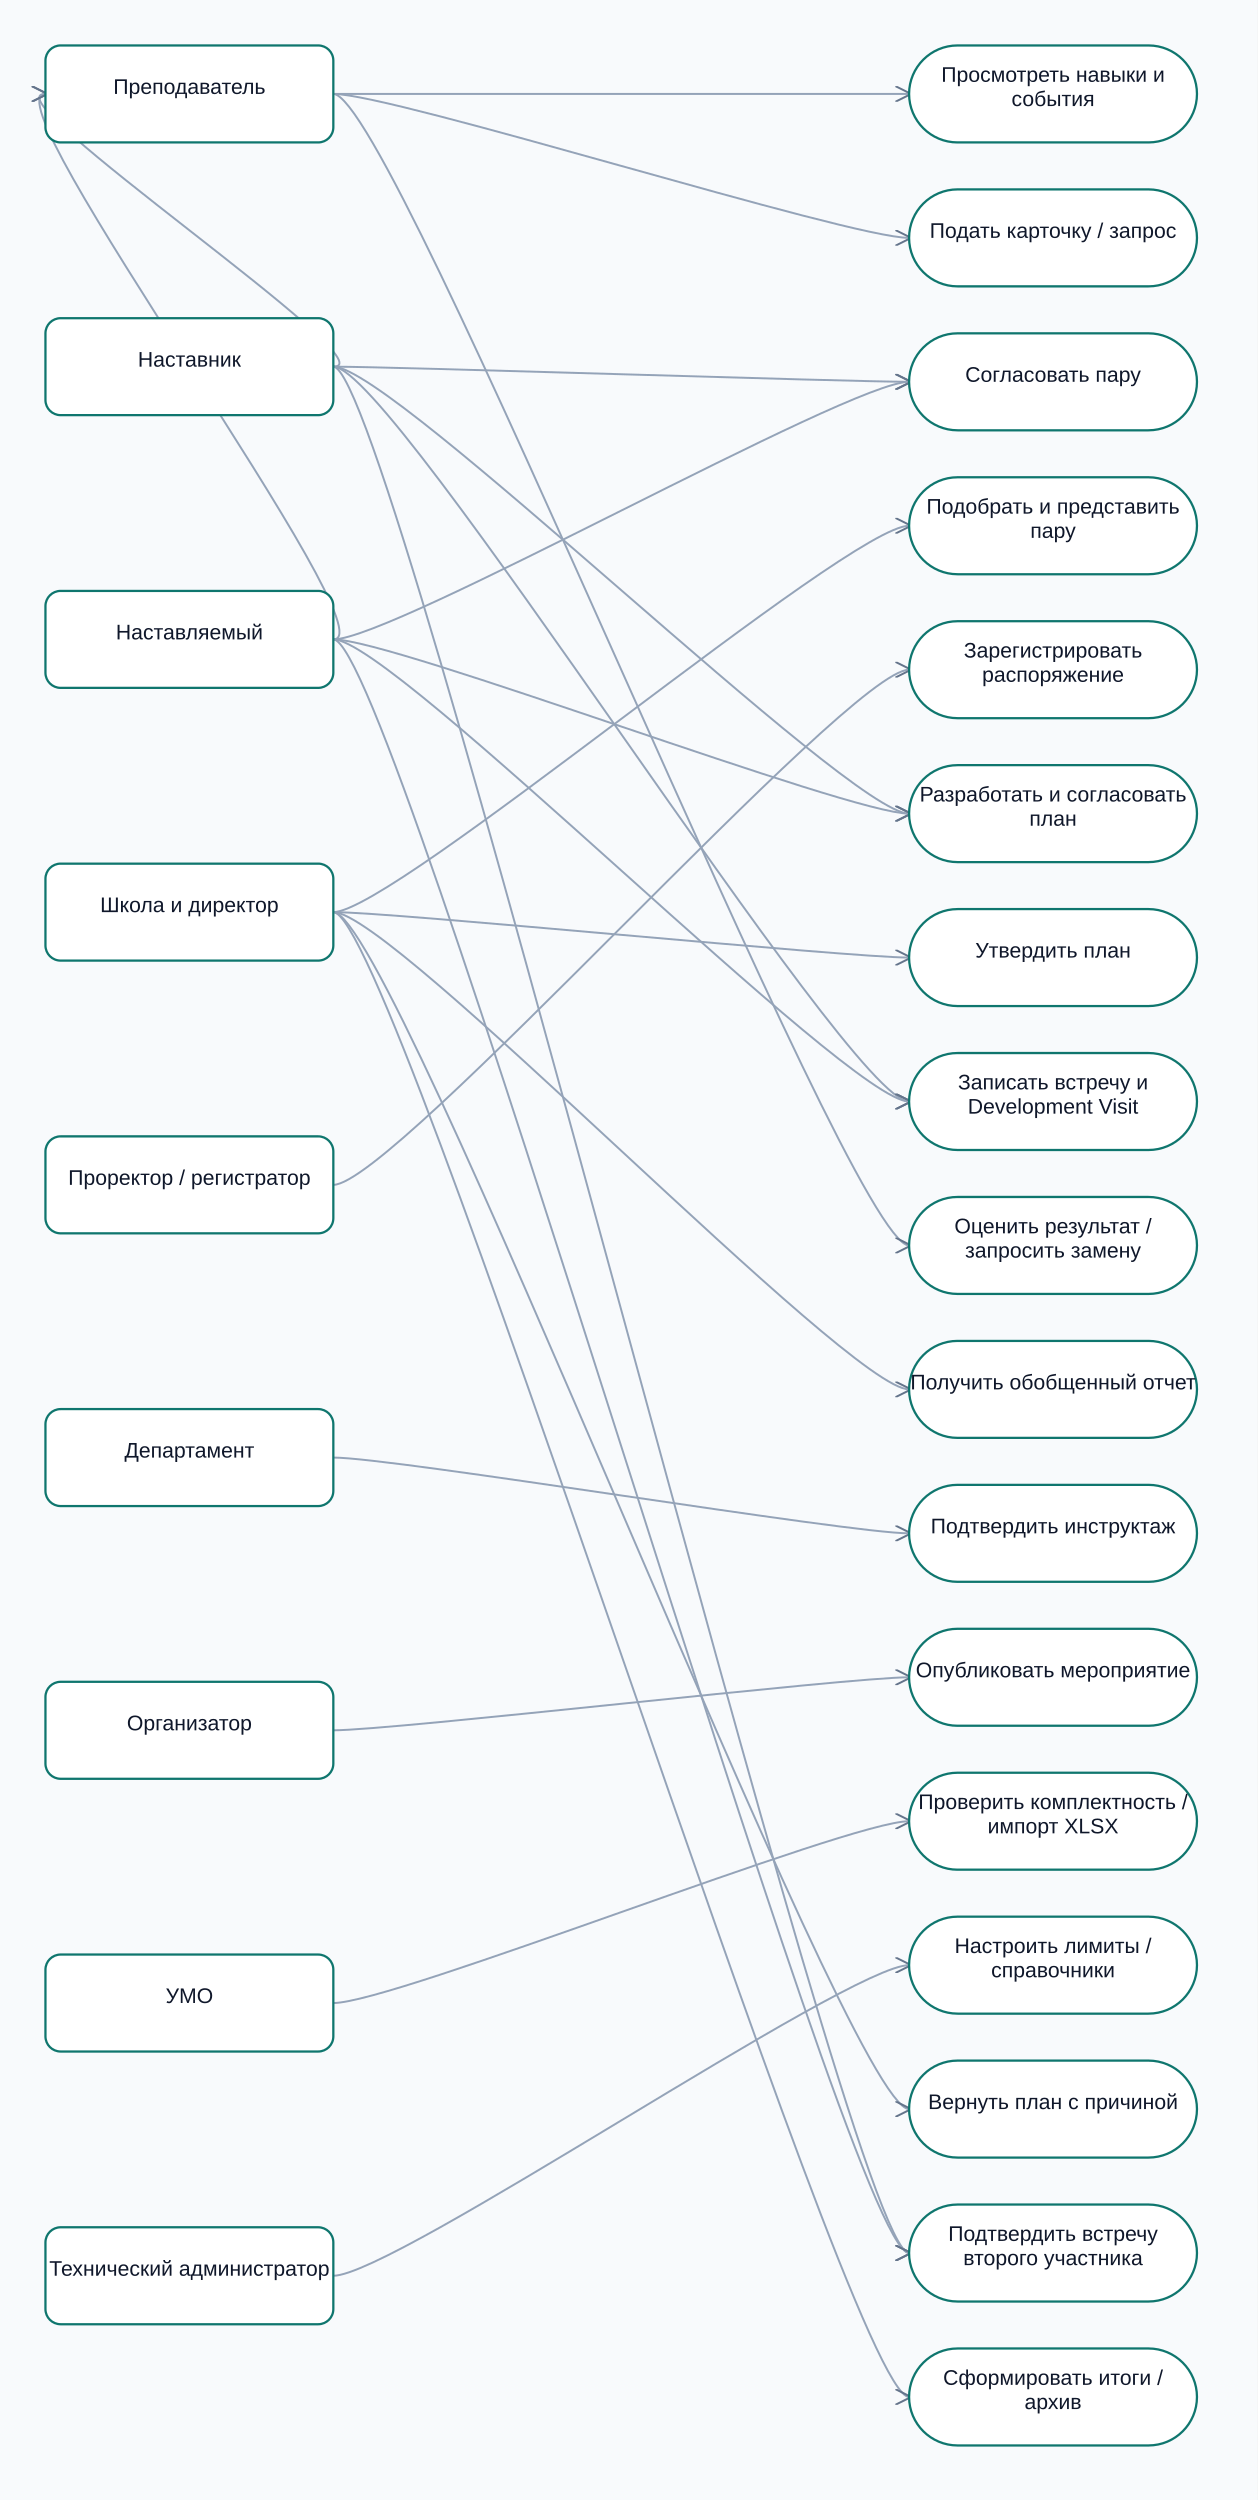
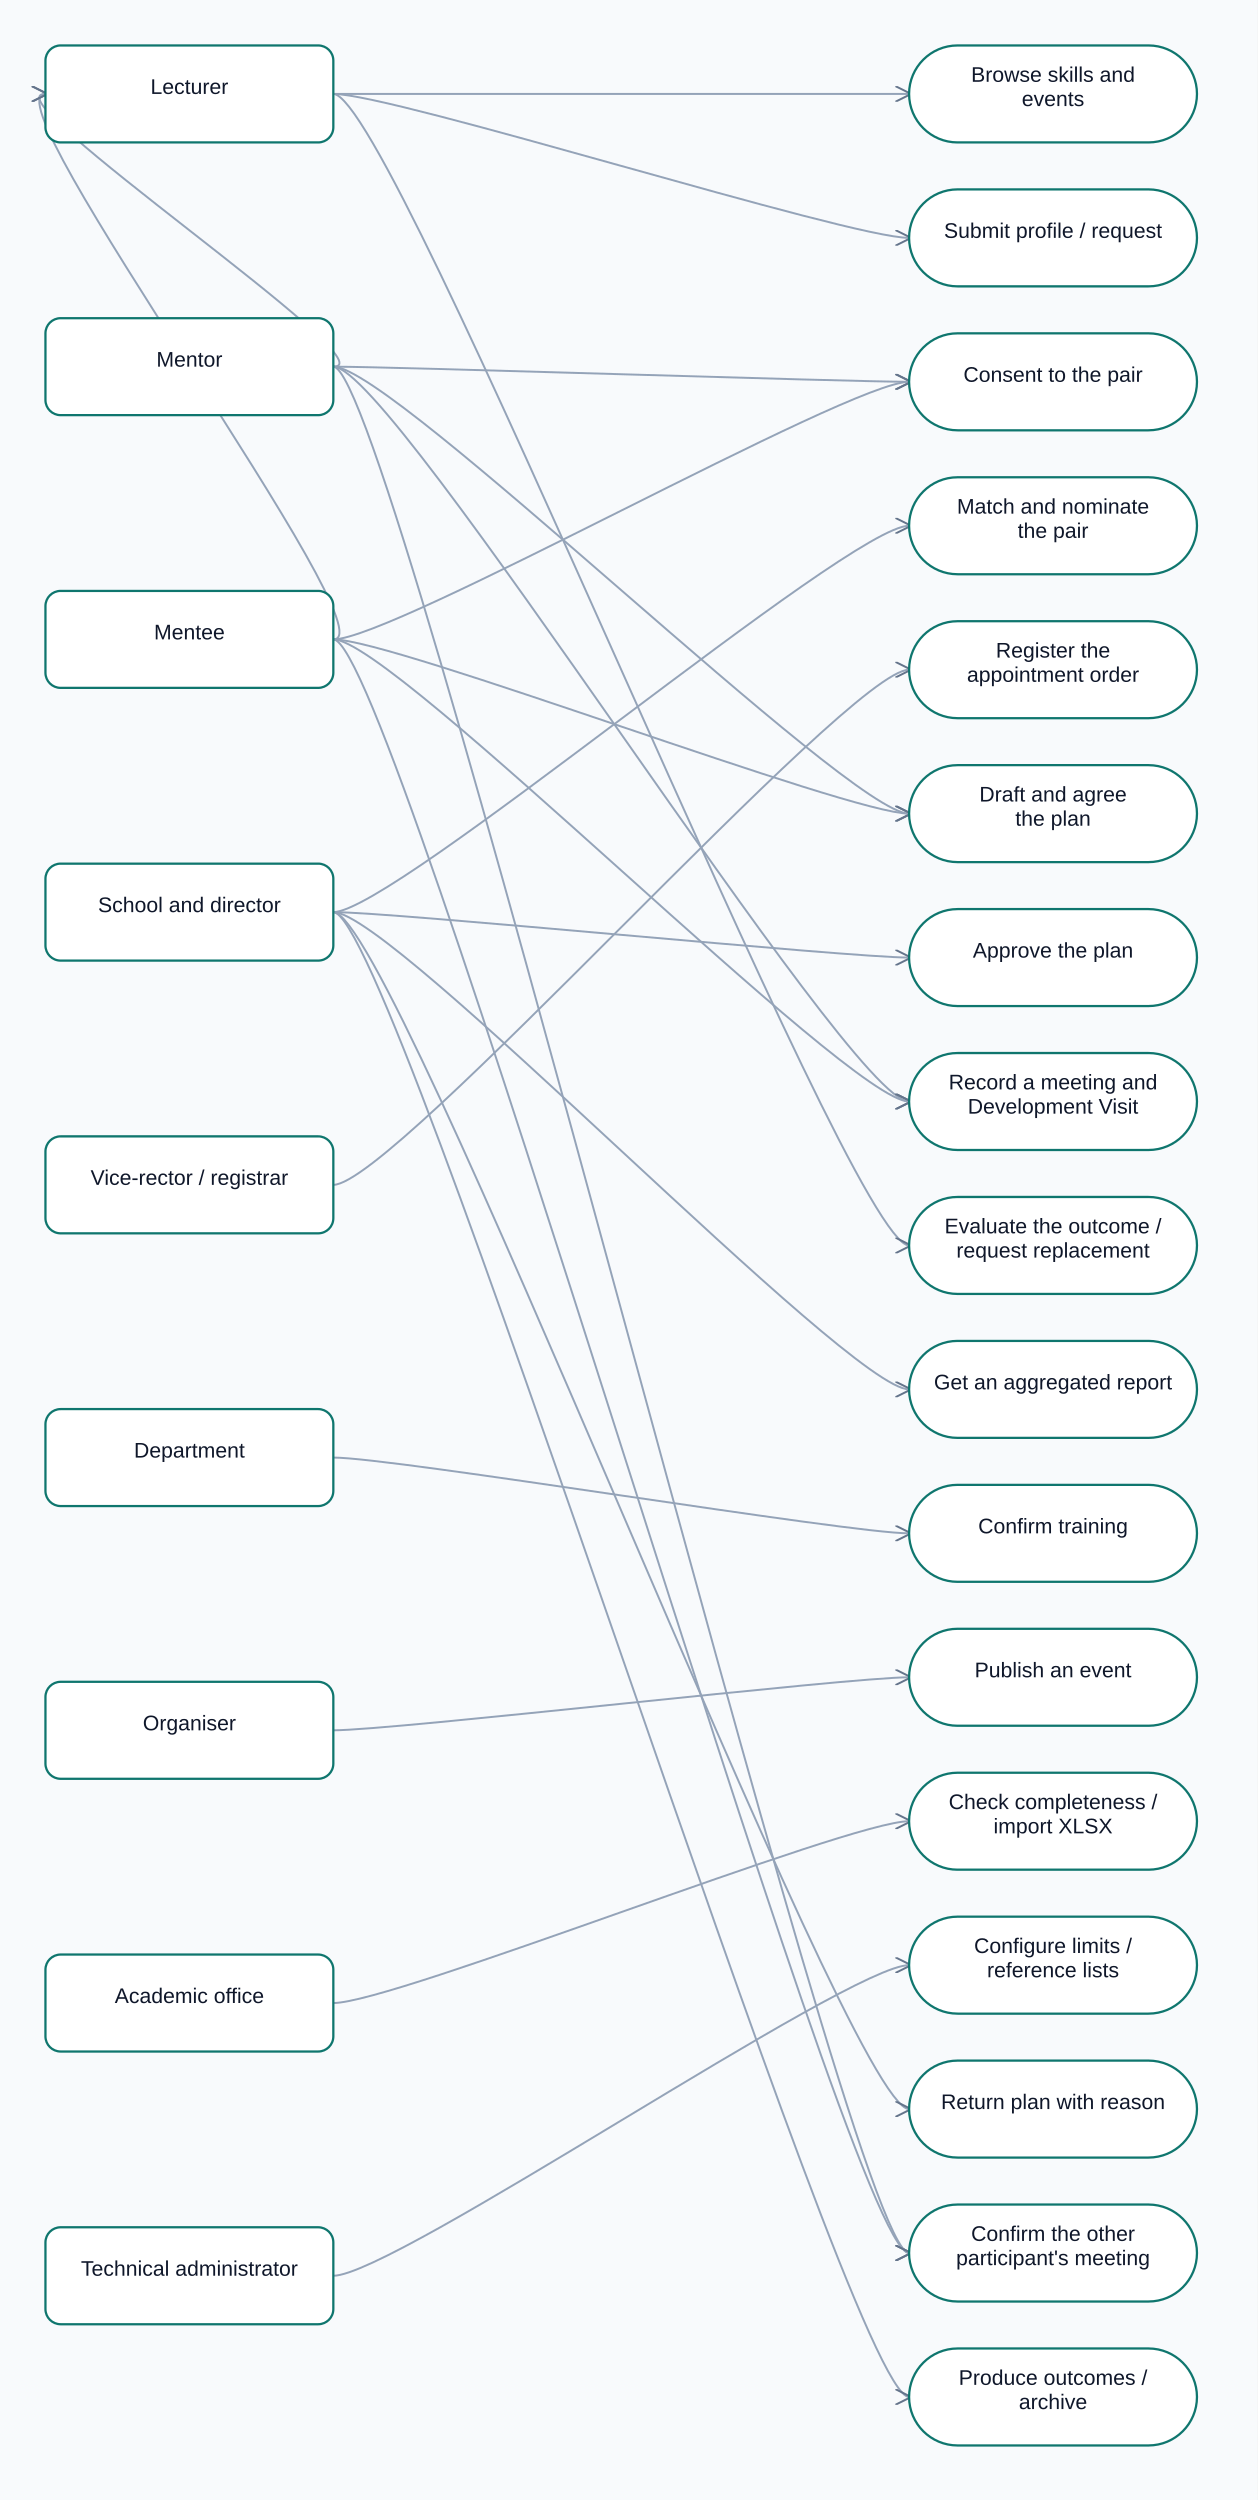
<svg xmlns="http://www.w3.org/2000/svg" viewBox="0 0 830 1650">
  <defs>
    <marker id="arrow" markerWidth="8" markerHeight="8" refX="7" refY="4" orient="auto">
      <path d="M0 0L8 4L0 8" fill="none" stroke="#64748b" />
    </marker>
  </defs>
  <rect width="100%" height="100%" fill="#f8fafc" />
  <g font-family="Arial,sans-serif" font-size="14">
    <path d="M220 62 C260 62,560 62,600 62" fill="none" stroke="#94a3b8" stroke-width="1.3" marker-end="url(#arrow)" />
    <path d="M220 62 C260 62,560 157,600 157" fill="none" stroke="#94a3b8" stroke-width="1.3" marker-end="url(#arrow)" />
    <path d="M220 242 C260 242,560 252,600 252" fill="none" stroke="#94a3b8" stroke-width="1.3" marker-end="url(#arrow)" />
    <path d="M220 422 C260 422,560 252,600 252" fill="none" stroke="#94a3b8" stroke-width="1.3" marker-end="url(#arrow)" />
    <path d="M220 602 C260 602,560 347,600 347" fill="none" stroke="#94a3b8" stroke-width="1.3" marker-end="url(#arrow)" />
    <path d="M220 782 C260 782,560 442,600 442" fill="none" stroke="#94a3b8" stroke-width="1.3" marker-end="url(#arrow)" />
    <path d="M220 242 C260 242,560 537,600 537" fill="none" stroke="#94a3b8" stroke-width="1.3" marker-end="url(#arrow)" />
    <path d="M220 422 C260 422,560 537,600 537" fill="none" stroke="#94a3b8" stroke-width="1.3" marker-end="url(#arrow)" />
    <path d="M220 602 C260 602,560 632,600 632" fill="none" stroke="#94a3b8" stroke-width="1.3" marker-end="url(#arrow)" />
    <path d="M220 242 C260 242,560 727,600 727" fill="none" stroke="#94a3b8" stroke-width="1.3" marker-end="url(#arrow)" />
    <path d="M220 422 C260 422,560 727,600 727" fill="none" stroke="#94a3b8" stroke-width="1.3" marker-end="url(#arrow)" />
    <path d="M220 62 C260 62,560 822,600 822" fill="none" stroke="#94a3b8" stroke-width="1.3" marker-end="url(#arrow)" />
    <path d="M220 602 C260 602,560 917,600 917" fill="none" stroke="#94a3b8" stroke-width="1.3" marker-end="url(#arrow)" />
    <path d="M220 962 C260 962,560 1012,600 1012" fill="none" stroke="#94a3b8" stroke-width="1.3" marker-end="url(#arrow)" />
    <path d="M220 1142 C260 1142,560 1107,600 1107" fill="none" stroke="#94a3b8" stroke-width="1.3" marker-end="url(#arrow)" />
    <path d="M220 1322 C260 1322,560 1202,600 1202" fill="none" stroke="#94a3b8" stroke-width="1.3" marker-end="url(#arrow)" />
    <path d="M220 1502 C260 1502,560 1297,600 1297" fill="none" stroke="#94a3b8" stroke-width="1.3" marker-end="url(#arrow)" />
    <path d="M220 602 C260 602,560 1392,600 1392" fill="none" stroke="#94a3b8" stroke-width="1.3" marker-end="url(#arrow)" />
    <path d="M220 242 C260 242,560 1487,600 1487" fill="none" stroke="#94a3b8" stroke-width="1.3" marker-end="url(#arrow)" />
    <path d="M220 422 C260 422,560 1487,600 1487" fill="none" stroke="#94a3b8" stroke-width="1.3" marker-end="url(#arrow)" />
    <path d="M220 602 C260 602,560 1582,600 1582" fill="none" stroke="#94a3b8" stroke-width="1.3" marker-end="url(#arrow)" />
    <path d="M220 242 C260 242,-10 62,30 62" fill="none" stroke="#94a3b8" stroke-width="1.3" marker-end="url(#arrow)" />
    <path d="M220 422 C260 422,-10 62,30 62" fill="none" stroke="#94a3b8" stroke-width="1.3" marker-end="url(#arrow)" />
    <rect x="30" y="30" width="190" height="64" rx="10" fill="white" stroke="#0f766e" stroke-width="1.5" />
-     <text x="125" y="62" text-anchor="middle" fill="#0f172a">Преподаватель</text>
+     <text x="125" y="62" text-anchor="middle" fill="#0f172a">Lecturer</text>
    <rect x="30" y="210" width="190" height="64" rx="10" fill="white" stroke="#0f766e" stroke-width="1.5" />
-     <text x="125" y="242" text-anchor="middle" fill="#0f172a">Наставник</text>
+     <text x="125" y="242" text-anchor="middle" fill="#0f172a">Mentor</text>
    <rect x="30" y="390" width="190" height="64" rx="10" fill="white" stroke="#0f766e" stroke-width="1.5" />
-     <text x="125" y="422" text-anchor="middle" fill="#0f172a">Наставляемый</text>
+     <text x="125" y="422" text-anchor="middle" fill="#0f172a">Mentee</text>
    <rect x="30" y="570" width="190" height="64" rx="10" fill="white" stroke="#0f766e" stroke-width="1.5" />
-     <text x="125" y="602" text-anchor="middle" fill="#0f172a">Школа и директор</text>
+     <text x="125" y="602" text-anchor="middle" fill="#0f172a">School and director</text>
    <rect x="30" y="750" width="190" height="64" rx="10" fill="white" stroke="#0f766e" stroke-width="1.5" />
-     <text x="125" y="782" text-anchor="middle" fill="#0f172a">Проректор / регистратор</text>
+     <text x="125" y="782" text-anchor="middle" fill="#0f172a">Vice-rector / registrar</text>
    <rect x="30" y="930" width="190" height="64" rx="10" fill="white" stroke="#0f766e" stroke-width="1.5" />
-     <text x="125" y="962" text-anchor="middle" fill="#0f172a">Департамент</text>
+     <text x="125" y="962" text-anchor="middle" fill="#0f172a">Department</text>
    <rect x="30" y="1110" width="190" height="64" rx="10" fill="white" stroke="#0f766e" stroke-width="1.5" />
-     <text x="125" y="1142" text-anchor="middle" fill="#0f172a">Организатор</text>
+     <text x="125" y="1142" text-anchor="middle" fill="#0f172a">Organiser</text>
    <rect x="30" y="1290" width="190" height="64" rx="10" fill="white" stroke="#0f766e" stroke-width="1.5" />
-     <text x="125" y="1322" text-anchor="middle" fill="#0f172a">УМО</text>
+     <text x="125" y="1322" text-anchor="middle" fill="#0f172a">Academic office</text>
    <rect x="30" y="1470" width="190" height="64" rx="10" fill="white" stroke="#0f766e" stroke-width="1.5" />
-     <text x="125" y="1502" text-anchor="middle" fill="#0f172a">Технический администратор</text>
+     <text x="125" y="1502" text-anchor="middle" fill="#0f172a">Technical administrator</text>
    <rect x="600" y="30" width="190" height="64" rx="32" fill="white" stroke="#0f766e" stroke-width="1.5" />
-     <text x="695" y="54" text-anchor="middle" fill="#0f172a">Просмотреть навыки и</text>
-     <text x="695" y="70" text-anchor="middle" fill="#0f172a">события</text>
+     <text x="695" y="54" text-anchor="middle" fill="#0f172a">Browse skills and</text>
+     <text x="695" y="70" text-anchor="middle" fill="#0f172a">events</text>
    <rect x="600" y="125" width="190" height="64" rx="32" fill="white" stroke="#0f766e" stroke-width="1.5" />
-     <text x="695" y="157" text-anchor="middle" fill="#0f172a">Подать карточку / запрос</text>
+     <text x="695" y="157" text-anchor="middle" fill="#0f172a">Submit profile / request</text>
    <rect x="600" y="220" width="190" height="64" rx="32" fill="white" stroke="#0f766e" stroke-width="1.5" />
-     <text x="695" y="252" text-anchor="middle" fill="#0f172a">Согласовать пару</text>
+     <text x="695" y="252" text-anchor="middle" fill="#0f172a">Consent to the pair</text>
    <rect x="600" y="315" width="190" height="64" rx="32" fill="white" stroke="#0f766e" stroke-width="1.5" />
-     <text x="695" y="339" text-anchor="middle" fill="#0f172a">Подобрать и представить</text>
-     <text x="695" y="355" text-anchor="middle" fill="#0f172a">пару</text>
+     <text x="695" y="339" text-anchor="middle" fill="#0f172a">Match and nominate</text>
+     <text x="695" y="355" text-anchor="middle" fill="#0f172a">the pair</text>
    <rect x="600" y="410" width="190" height="64" rx="32" fill="white" stroke="#0f766e" stroke-width="1.5" />
-     <text x="695" y="434" text-anchor="middle" fill="#0f172a">Зарегистрировать</text>
-     <text x="695" y="450" text-anchor="middle" fill="#0f172a">распоряжение</text>
+     <text x="695" y="434" text-anchor="middle" fill="#0f172a">Register the</text>
+     <text x="695" y="450" text-anchor="middle" fill="#0f172a">appointment order</text>
    <rect x="600" y="505" width="190" height="64" rx="32" fill="white" stroke="#0f766e" stroke-width="1.5" />
-     <text x="695" y="529" text-anchor="middle" fill="#0f172a">Разработать и согласовать</text>
-     <text x="695" y="545" text-anchor="middle" fill="#0f172a">план</text>
+     <text x="695" y="529" text-anchor="middle" fill="#0f172a">Draft and agree</text>
+     <text x="695" y="545" text-anchor="middle" fill="#0f172a">the plan</text>
    <rect x="600" y="600" width="190" height="64" rx="32" fill="white" stroke="#0f766e" stroke-width="1.5" />
-     <text x="695" y="632" text-anchor="middle" fill="#0f172a">Утвердить план</text>
+     <text x="695" y="632" text-anchor="middle" fill="#0f172a">Approve the plan</text>
    <rect x="600" y="695" width="190" height="64" rx="32" fill="white" stroke="#0f766e" stroke-width="1.5" />
-     <text x="695" y="719" text-anchor="middle" fill="#0f172a">Записать встречу и</text>
+     <text x="695" y="719" text-anchor="middle" fill="#0f172a">Record a meeting and</text>
    <text x="695" y="735" text-anchor="middle" fill="#0f172a">Development Visit</text>
    <rect x="600" y="790" width="190" height="64" rx="32" fill="white" stroke="#0f766e" stroke-width="1.5" />
-     <text x="695" y="814" text-anchor="middle" fill="#0f172a">Оценить результат /</text>
-     <text x="695" y="830" text-anchor="middle" fill="#0f172a">запросить замену</text>
+     <text x="695" y="814" text-anchor="middle" fill="#0f172a">Evaluate the outcome /</text>
+     <text x="695" y="830" text-anchor="middle" fill="#0f172a">request replacement</text>
    <rect x="600" y="885" width="190" height="64" rx="32" fill="white" stroke="#0f766e" stroke-width="1.5" />
-     <text x="695" y="917" text-anchor="middle" fill="#0f172a">Получить обобщенный отчет</text>
+     <text x="695" y="917" text-anchor="middle" fill="#0f172a">Get an aggregated report</text>
    <rect x="600" y="980" width="190" height="64" rx="32" fill="white" stroke="#0f766e" stroke-width="1.5" />
-     <text x="695" y="1012" text-anchor="middle" fill="#0f172a">Подтвердить инструктаж</text>
+     <text x="695" y="1012" text-anchor="middle" fill="#0f172a">Confirm training</text>
    <rect x="600" y="1075" width="190" height="64" rx="32" fill="white" stroke="#0f766e" stroke-width="1.5" />
-     <text x="695" y="1107" text-anchor="middle" fill="#0f172a">Опубликовать мероприятие</text>
+     <text x="695" y="1107" text-anchor="middle" fill="#0f172a">Publish an event</text>
    <rect x="600" y="1170" width="190" height="64" rx="32" fill="white" stroke="#0f766e" stroke-width="1.5" />
-     <text x="695" y="1194" text-anchor="middle" fill="#0f172a">Проверить комплектность /</text>
-     <text x="695" y="1210" text-anchor="middle" fill="#0f172a">импорт XLSX</text>
+     <text x="695" y="1194" text-anchor="middle" fill="#0f172a">Check completeness /</text>
+     <text x="695" y="1210" text-anchor="middle" fill="#0f172a">import XLSX</text>
    <rect x="600" y="1265" width="190" height="64" rx="32" fill="white" stroke="#0f766e" stroke-width="1.5" />
-     <text x="695" y="1289" text-anchor="middle" fill="#0f172a">Настроить лимиты /</text>
-     <text x="695" y="1305" text-anchor="middle" fill="#0f172a">справочники</text>
+     <text x="695" y="1289" text-anchor="middle" fill="#0f172a">Configure limits /</text>
+     <text x="695" y="1305" text-anchor="middle" fill="#0f172a">reference lists</text>
    <rect x="600" y="1360" width="190" height="64" rx="32" fill="white" stroke="#0f766e" stroke-width="1.5" />
-     <text x="695" y="1392" text-anchor="middle" fill="#0f172a">Вернуть план с причиной</text>
+     <text x="695" y="1392" text-anchor="middle" fill="#0f172a">Return plan with reason</text>
    <rect x="600" y="1455" width="190" height="64" rx="32" fill="white" stroke="#0f766e" stroke-width="1.5" />
-     <text x="695" y="1479" text-anchor="middle" fill="#0f172a">Подтвердить встречу</text>
-     <text x="695" y="1495" text-anchor="middle" fill="#0f172a">второго участника</text>
+     <text x="695" y="1479" text-anchor="middle" fill="#0f172a">Confirm the other</text>
+     <text x="695" y="1495" text-anchor="middle" fill="#0f172a">participant's meeting</text>
    <rect x="600" y="1550" width="190" height="64" rx="32" fill="white" stroke="#0f766e" stroke-width="1.5" />
-     <text x="695" y="1574" text-anchor="middle" fill="#0f172a">Сформировать итоги /</text>
-     <text x="695" y="1590" text-anchor="middle" fill="#0f172a">архив</text>
+     <text x="695" y="1574" text-anchor="middle" fill="#0f172a">Produce outcomes /</text>
+     <text x="695" y="1590" text-anchor="middle" fill="#0f172a">archive</text>
  </g>
</svg>
